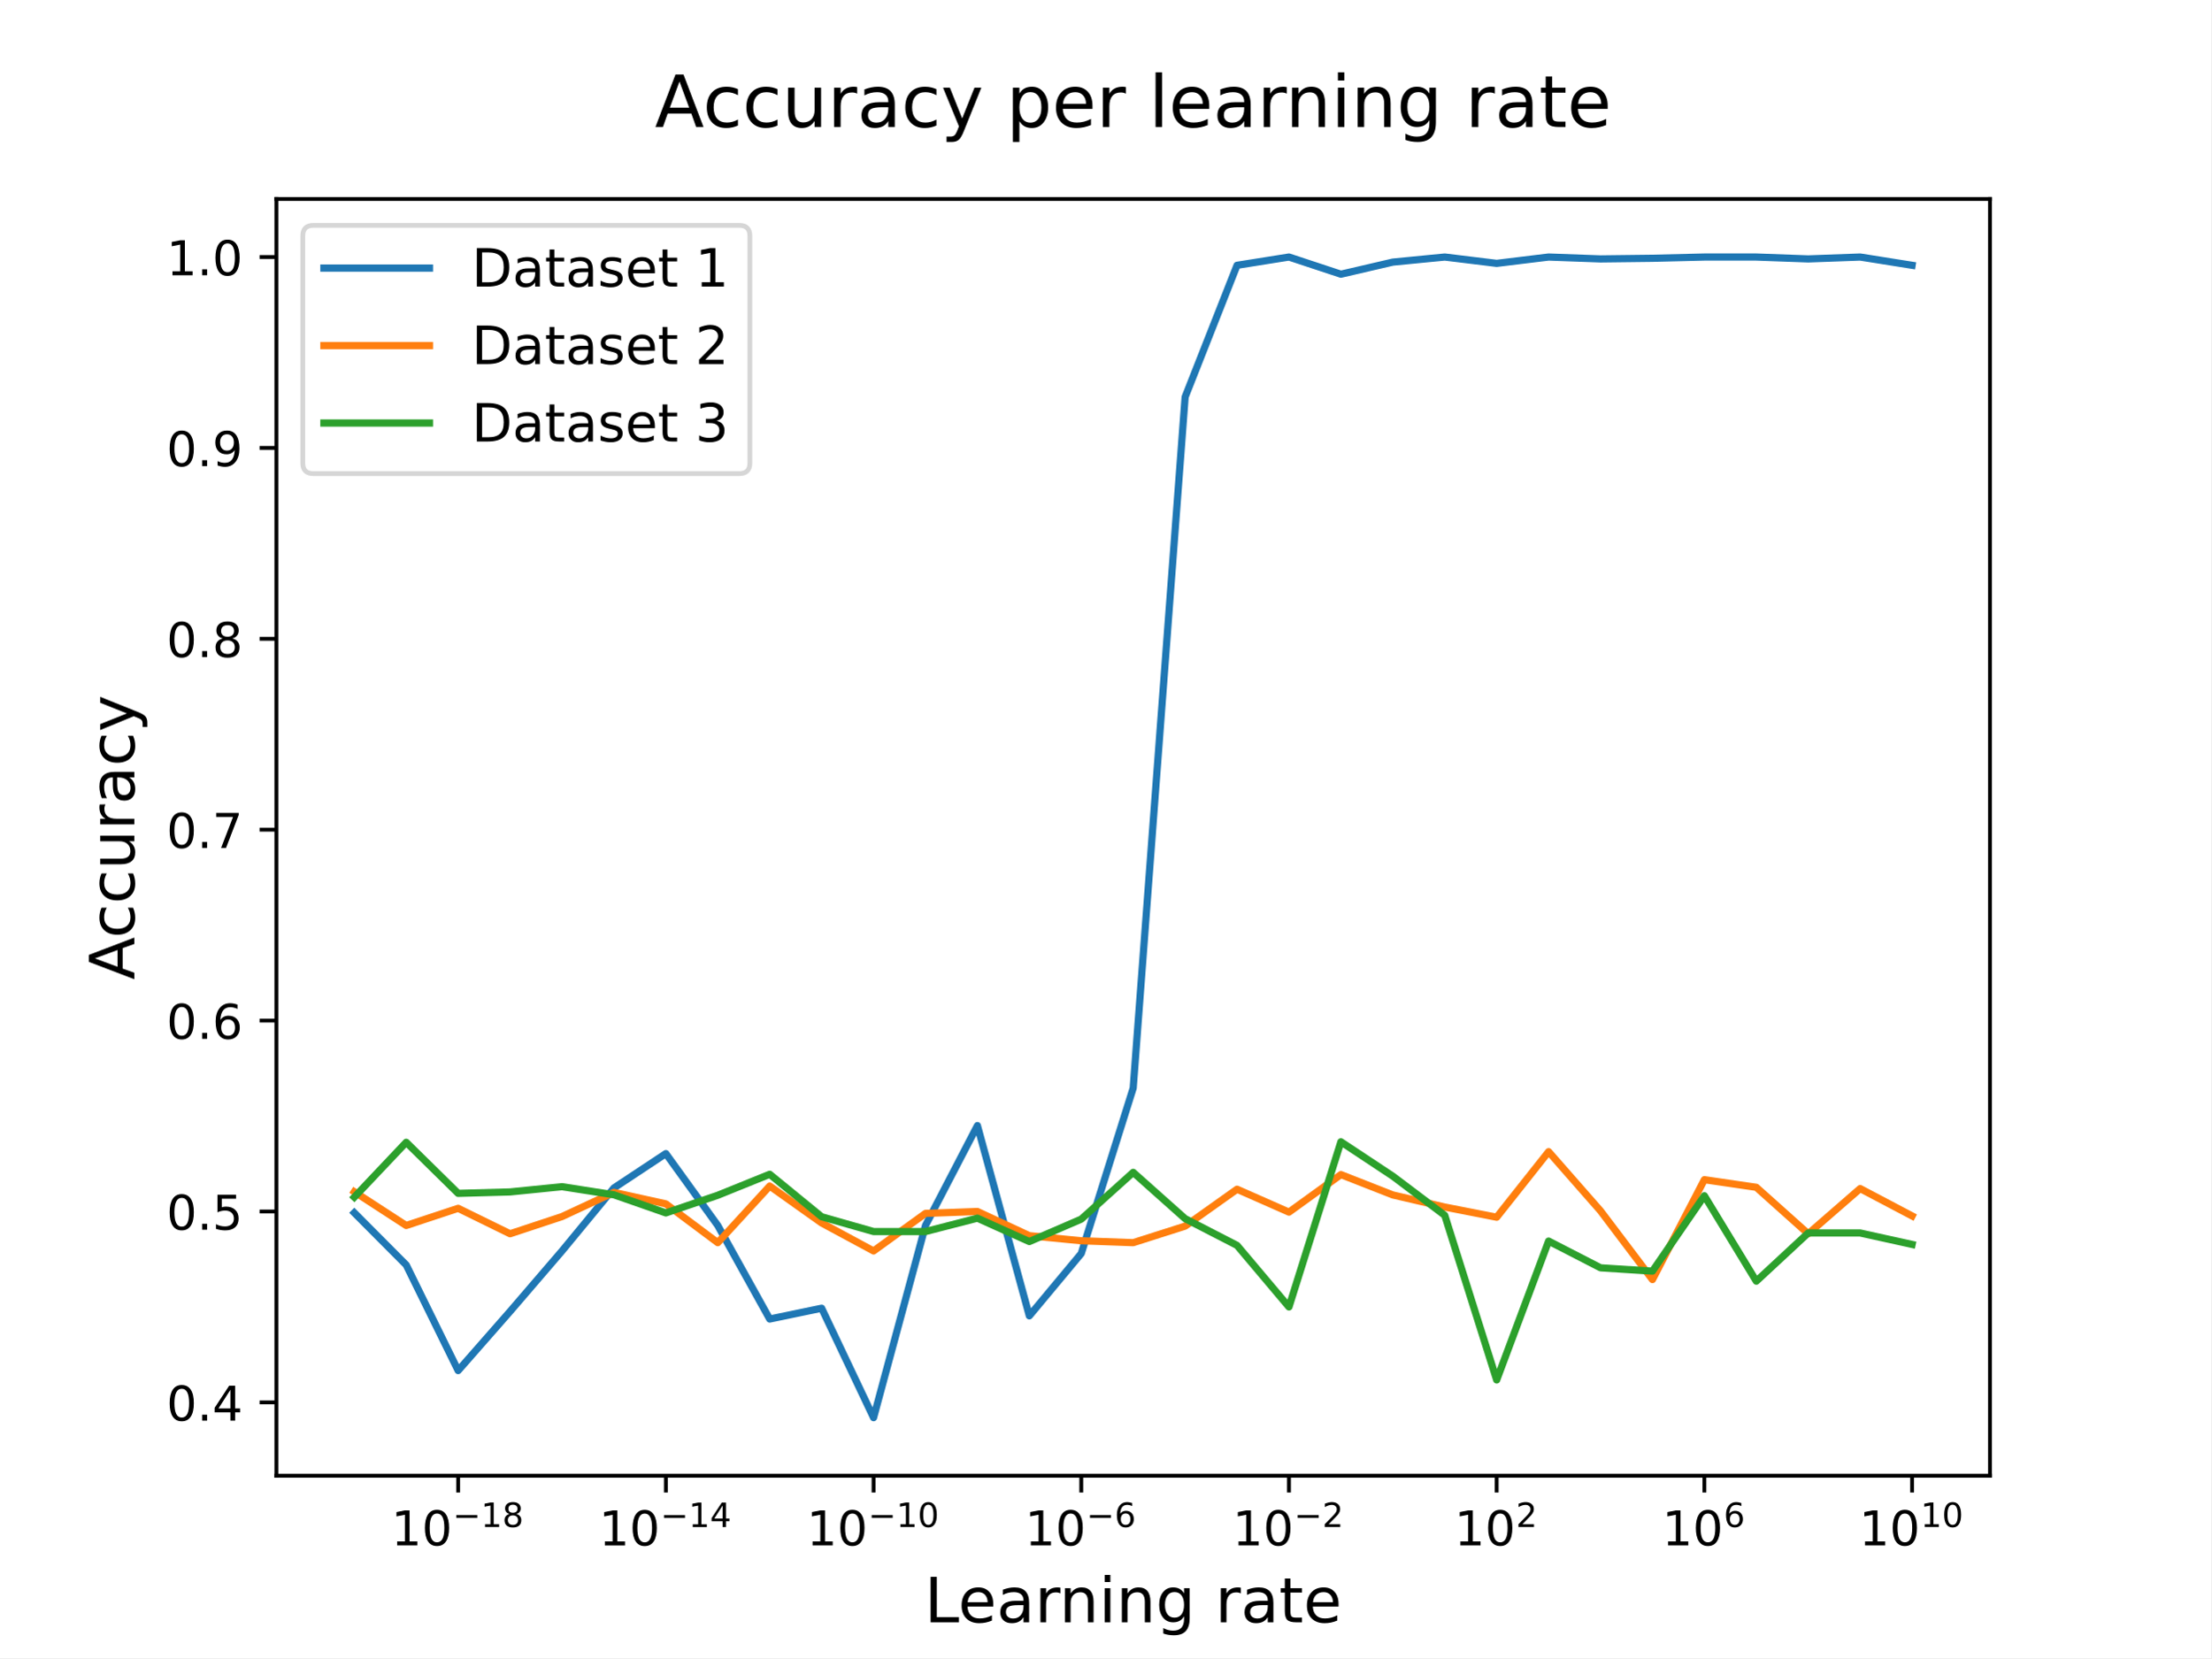
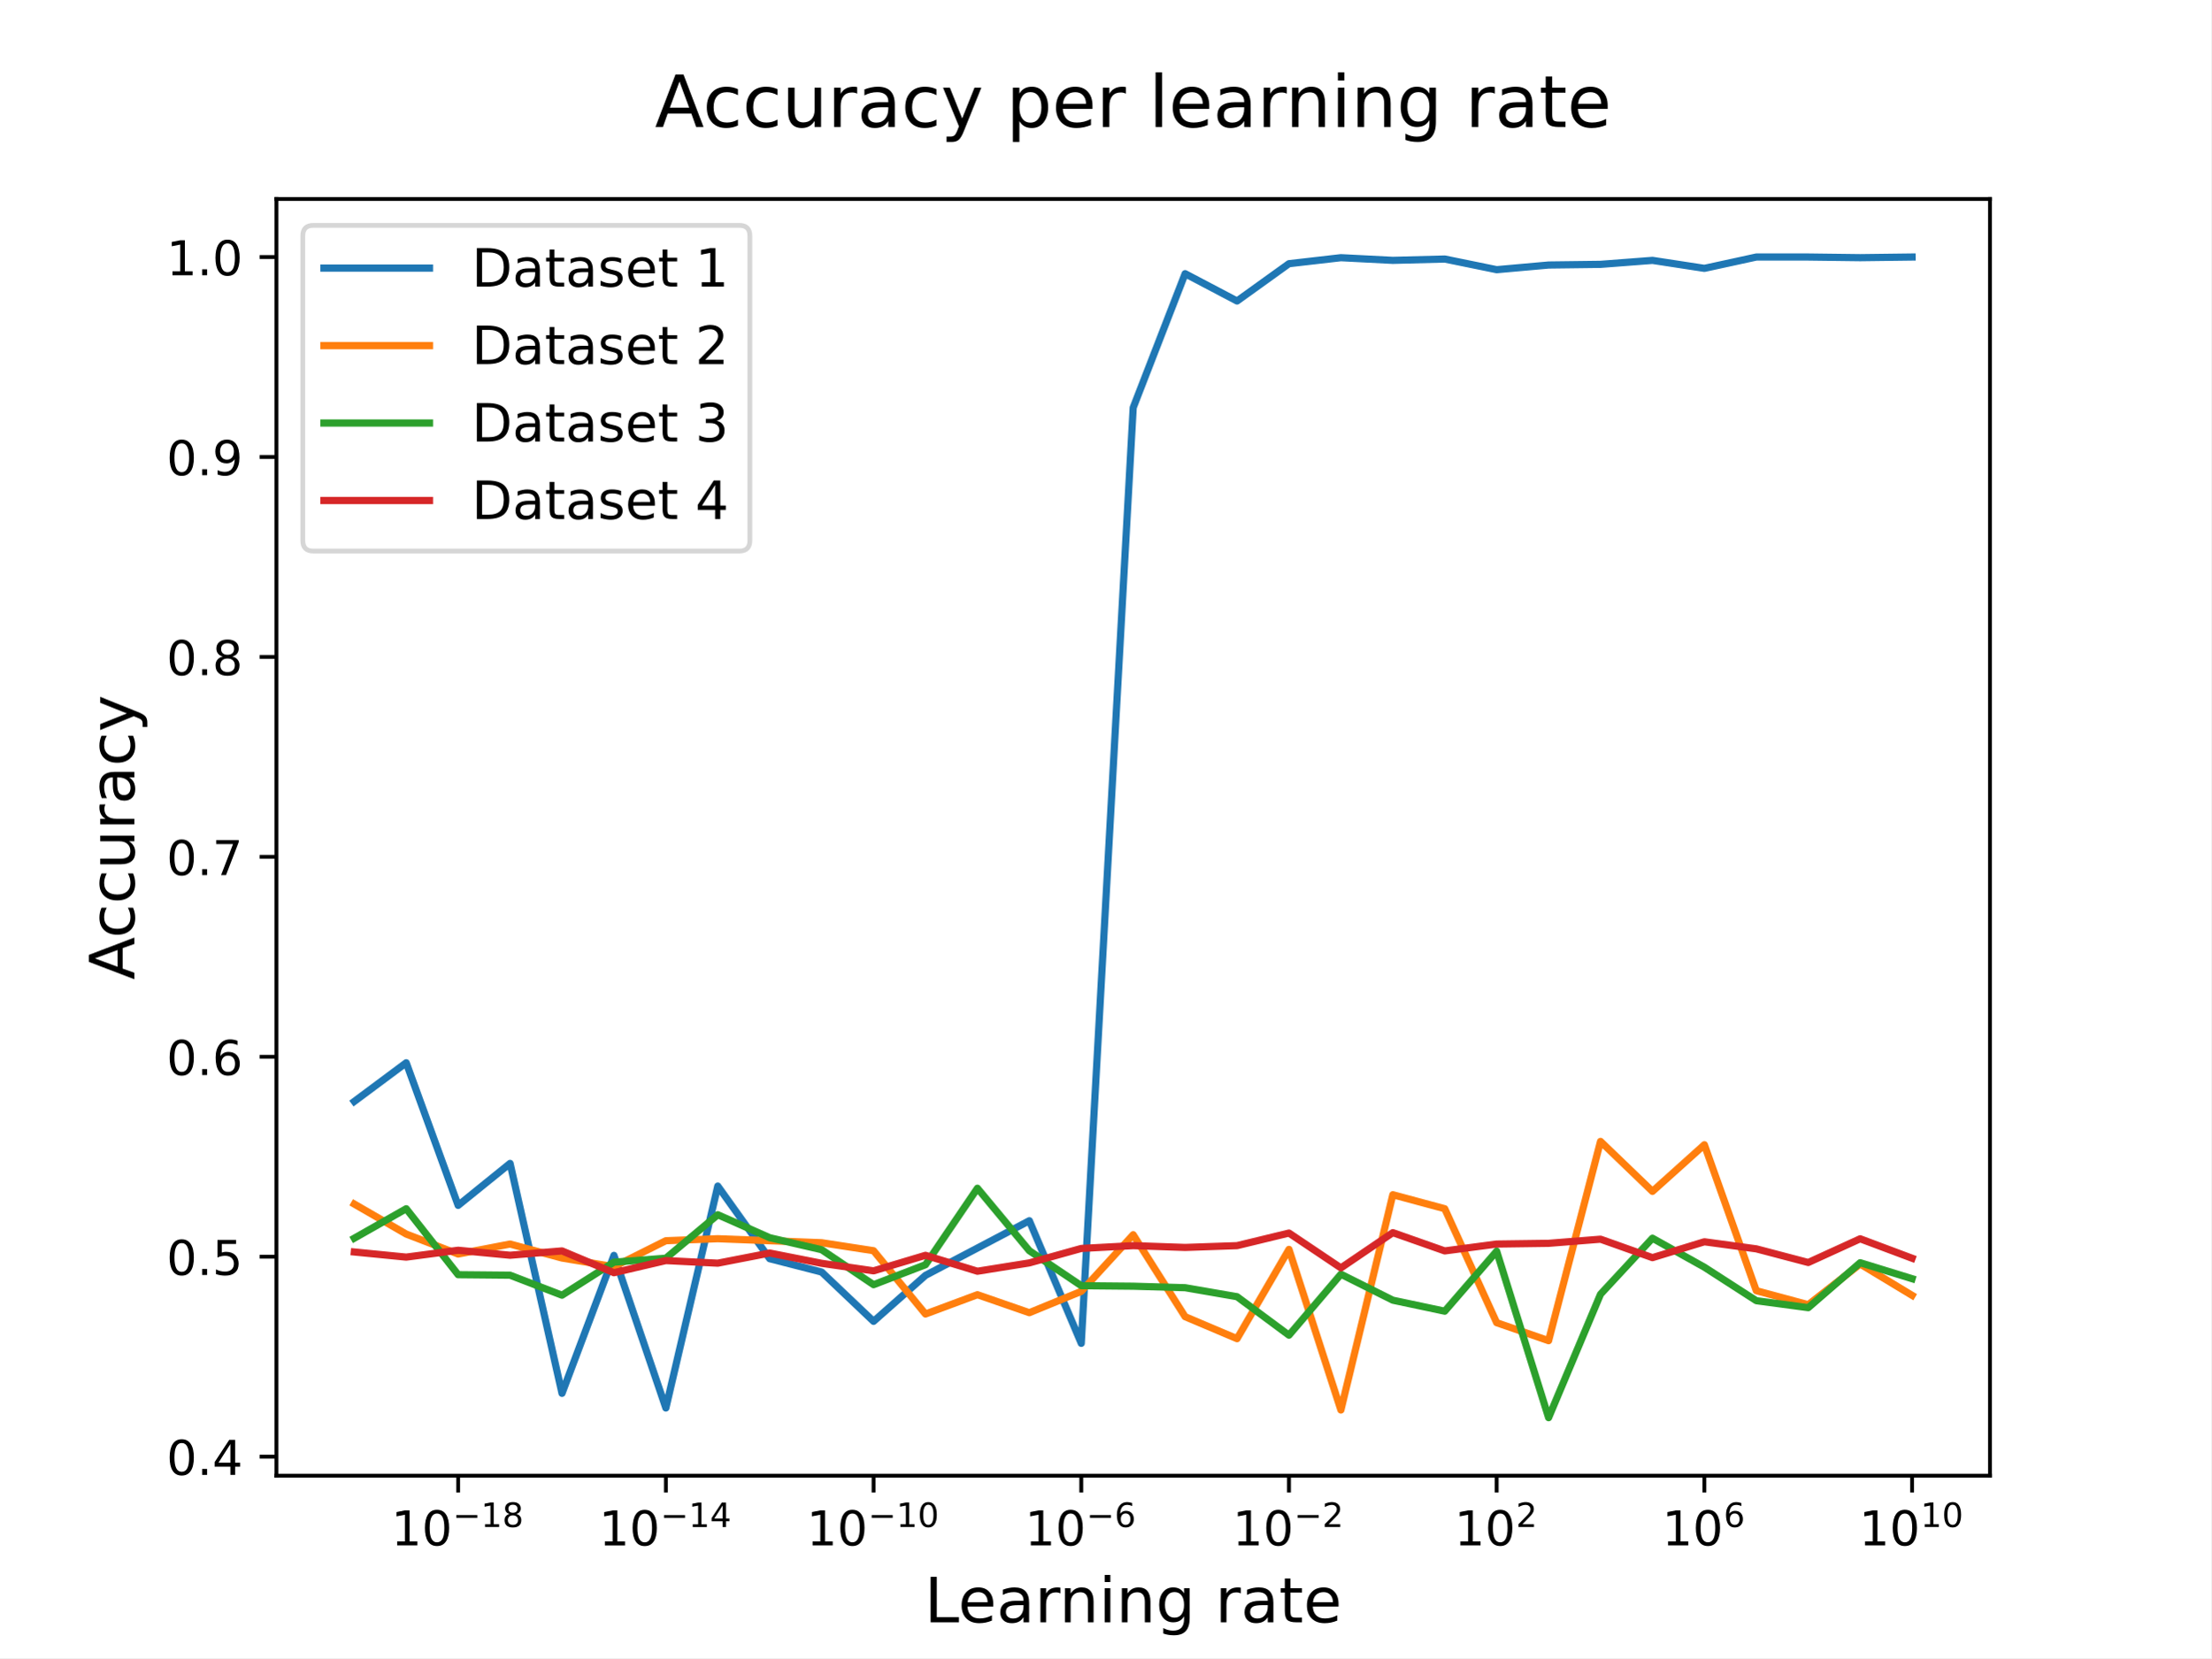
<svg xmlns="http://www.w3.org/2000/svg" xmlns:xlink="http://www.w3.org/1999/xlink" width="460.8pt" height="345.6pt" viewBox="0 0 460.8 345.6" version="1.1">
  <defs>
    <style type="text/css">*{stroke-linejoin: round; stroke-linecap: butt}</style>
  </defs>
  <g id="figure_1">
    <g id="patch_1">
      <path d="M 0 345.6  L 460.8 345.6  L 460.8 0  L 0 0  z " style="fill: #ffffff" />
    </g>
    <g id="axes_1">
      <g id="patch_2">
        <path d="M 57.6 307.584  L 414.72 307.584  L 414.72 41.472  L 57.6 41.472  z " style="fill: #ffffff" />
      </g>
      <g id="matplotlib.axis_1">
        <g id="xtick_1">
          <g id="line2d_1">
            <defs>
-               <path id="m86b148b4ee" d="M 0 0  L 0 3.5  " style="stroke: #000000; stroke-width: 0.8" />
-             </defs>
-             <g>
-               <use xlink:href="#m86b148b4ee" x="95.476" y="307.584" style="stroke: #000000; stroke-width: 0.8" />
+               <path id="m5e584b3be3" d="M 0 0  L 0 3.5  " style="stroke: #000000; stroke-width: 0.8" />
+             </defs>
+             <g>
+               <use xlink:href="#m5e584b3be3" x="95.476" y="307.584" style="stroke: #000000; stroke-width: 0.8" />
            </g>
          </g>
          <g id="text_1">
            <g transform="translate(81.52636 322.1824)scale(0.1 -0.1)">
              <defs>
                <path id="DejaVuSans-31" d="M 794 531  L 1825 531  L 1825 4091  L 703 3866  L 703 4441  L 1819 4666  L 2450 4666  L 2450 531  L 3481 531  L 3481 0  L 794 0  L 794 531  z " transform="scale(0.015625)" />
                <path id="DejaVuSans-30" d="M 2034 4250  Q 1547 4250 1301 3770  Q 1056 3291 1056 2328  Q 1056 1369 1301 889  Q 1547 409 2034 409  Q 2525 409 2770 889  Q 3016 1369 3016 2328  Q 3016 3291 2770 3770  Q 2525 4250 2034 4250  z M 2034 4750  Q 2819 4750 3233 4129  Q 3647 3509 3647 2328  Q 3647 1150 3233 529  Q 2819 -91 2034 -91  Q 1250 -91 836 529  Q 422 1150 422 2328  Q 422 3509 836 4129  Q 1250 4750 2034 4750  z " transform="scale(0.015625)" />
                <path id="DejaVuSans-2212" d="M 678 2272  L 4684 2272  L 4684 1741  L 678 1741  L 678 2272  z " transform="scale(0.015625)" />
                <path id="DejaVuSans-38" d="M 2034 2216  Q 1584 2216 1326 1975  Q 1069 1734 1069 1313  Q 1069 891 1326 650  Q 1584 409 2034 409  Q 2484 409 2743 651  Q 3003 894 3003 1313  Q 3003 1734 2745 1975  Q 2488 2216 2034 2216  z M 1403 2484  Q 997 2584 770 2862  Q 544 3141 544 3541  Q 544 4100 942 4425  Q 1341 4750 2034 4750  Q 2731 4750 3128 4425  Q 3525 4100 3525 3541  Q 3525 3141 3298 2862  Q 3072 2584 2669 2484  Q 3125 2378 3379 2068  Q 3634 1759 3634 1313  Q 3634 634 3220 271  Q 2806 -91 2034 -91  Q 1263 -91 848 271  Q 434 634 434 1313  Q 434 1759 690 2068  Q 947 2378 1403 2484  z M 1172 3481  Q 1172 3119 1398 2916  Q 1625 2713 2034 2713  Q 2441 2713 2670 2916  Q 2900 3119 2900 3481  Q 2900 3844 2670 4047  Q 2441 4250 2034 4250  Q 1625 4250 1398 4047  Q 1172 3844 1172 3481  z " transform="scale(0.015625)" />
              </defs>
              <use xlink:href="#DejaVuSans-31" transform="translate(0 0.765625)" />
              <use xlink:href="#DejaVuSans-30" transform="translate(63.62305 0.765625)" />
              <use xlink:href="#DejaVuSans-2212" transform="translate(128.2031 39.04688)scale(0.7)" />
              <use xlink:href="#DejaVuSans-31" transform="translate(186.8555 39.04688)scale(0.7)" />
              <use xlink:href="#DejaVuSans-38" transform="translate(231.3916 39.04688)scale(0.7)" />
            </g>
          </g>
        </g>
        <g id="xtick_2">
          <g id="line2d_2">
            <g>
-               <use xlink:href="#m86b148b4ee" x="138.764" y="307.584" style="stroke: #000000; stroke-width: 0.8" />
+               <use xlink:href="#m5e584b3be3" x="138.764" y="307.584" style="stroke: #000000; stroke-width: 0.8" />
            </g>
          </g>
          <g id="text_2">
            <g transform="translate(124.8136 322.1824)scale(0.1 -0.1)">
              <defs>
                <path id="DejaVuSans-34" d="M 2419 4116  L 825 1625  L 2419 1625  L 2419 4116  z M 2253 4666  L 3047 4666  L 3047 1625  L 3713 1625  L 3713 1100  L 3047 1100  L 3047 0  L 2419 0  L 2419 1100  L 313 1100  L 313 1709  L 2253 4666  z " transform="scale(0.015625)" />
              </defs>
              <use xlink:href="#DejaVuSans-31" transform="translate(0 0.684375)" />
              <use xlink:href="#DejaVuSans-30" transform="translate(63.62305 0.684375)" />
              <use xlink:href="#DejaVuSans-2212" transform="translate(128.2031 38.96563)scale(0.7)" />
              <use xlink:href="#DejaVuSans-31" transform="translate(186.8555 38.96563)scale(0.7)" />
              <use xlink:href="#DejaVuSans-34" transform="translate(231.3916 38.96563)scale(0.7)" />
            </g>
          </g>
        </g>
        <g id="xtick_3">
          <g id="line2d_3">
            <g>
-               <use xlink:href="#m86b148b4ee" x="182.051" y="307.584" style="stroke: #000000; stroke-width: 0.8" />
+               <use xlink:href="#m5e584b3be3" x="182.051" y="307.584" style="stroke: #000000; stroke-width: 0.8" />
            </g>
          </g>
          <g id="text_3">
            <g transform="translate(168.1009 322.1824)scale(0.1 -0.1)">
              <use xlink:href="#DejaVuSans-31" transform="translate(0 0.765625)" />
              <use xlink:href="#DejaVuSans-30" transform="translate(63.62305 0.765625)" />
              <use xlink:href="#DejaVuSans-2212" transform="translate(128.2031 39.04688)scale(0.7)" />
              <use xlink:href="#DejaVuSans-31" transform="translate(186.8555 39.04688)scale(0.7)" />
              <use xlink:href="#DejaVuSans-30" transform="translate(231.3916 39.04688)scale(0.7)" />
            </g>
          </g>
        </g>
        <g id="xtick_4">
          <g id="line2d_4">
            <g>
-               <use xlink:href="#m86b148b4ee" x="225.338" y="307.584" style="stroke: #000000; stroke-width: 0.8" />
+               <use xlink:href="#m5e584b3be3" x="225.338" y="307.584" style="stroke: #000000; stroke-width: 0.8" />
            </g>
          </g>
          <g id="text_4">
            <g transform="translate(213.5882 322.1824)scale(0.1 -0.1)">
              <defs>
                <path id="DejaVuSans-36" d="M 2113 2584  Q 1688 2584 1439 2293  Q 1191 2003 1191 1497  Q 1191 994 1439 701  Q 1688 409 2113 409  Q 2538 409 2786 701  Q 3034 994 3034 1497  Q 3034 2003 2786 2293  Q 2538 2584 2113 2584  z M 3366 4563  L 3366 3988  Q 3128 4100 2886 4159  Q 2644 4219 2406 4219  Q 1781 4219 1451 3797  Q 1122 3375 1075 2522  Q 1259 2794 1537 2939  Q 1816 3084 2150 3084  Q 2853 3084 3261 2657  Q 3669 2231 3669 1497  Q 3669 778 3244 343  Q 2819 -91 2113 -91  Q 1303 -91 875 529  Q 447 1150 447 2328  Q 447 3434 972 4092  Q 1497 4750 2381 4750  Q 2619 4750 2861 4703  Q 3103 4656 3366 4563  z " transform="scale(0.015625)" />
              </defs>
              <use xlink:href="#DejaVuSans-31" transform="translate(0 0.765625)" />
              <use xlink:href="#DejaVuSans-30" transform="translate(63.62305 0.765625)" />
              <use xlink:href="#DejaVuSans-2212" transform="translate(128.2031 39.04688)scale(0.7)" />
              <use xlink:href="#DejaVuSans-36" transform="translate(186.8555 39.04688)scale(0.7)" />
            </g>
          </g>
        </g>
        <g id="xtick_5">
          <g id="line2d_5">
            <g>
-               <use xlink:href="#m86b148b4ee" x="268.625" y="307.584" style="stroke: #000000; stroke-width: 0.8" />
+               <use xlink:href="#m5e584b3be3" x="268.625" y="307.584" style="stroke: #000000; stroke-width: 0.8" />
            </g>
          </g>
          <g id="text_5">
            <g transform="translate(256.8755 322.1824)scale(0.1 -0.1)">
              <defs>
                <path id="DejaVuSans-32" d="M 1228 531  L 3431 531  L 3431 0  L 469 0  L 469 531  Q 828 903 1448 1529  Q 2069 2156 2228 2338  Q 2531 2678 2651 2914  Q 2772 3150 2772 3378  Q 2772 3750 2511 3984  Q 2250 4219 1831 4219  Q 1534 4219 1204 4116  Q 875 4013 500 3803  L 500 4441  Q 881 4594 1212 4672  Q 1544 4750 1819 4750  Q 2544 4750 2975 4387  Q 3406 4025 3406 3419  Q 3406 3131 3298 2873  Q 3191 2616 2906 2266  Q 2828 2175 2409 1742  Q 1991 1309 1228 531  z " transform="scale(0.015625)" />
              </defs>
              <use xlink:href="#DejaVuSans-31" transform="translate(0 0.765625)" />
              <use xlink:href="#DejaVuSans-30" transform="translate(63.62305 0.765625)" />
              <use xlink:href="#DejaVuSans-2212" transform="translate(128.2031 39.04688)scale(0.7)" />
              <use xlink:href="#DejaVuSans-32" transform="translate(186.8555 39.04688)scale(0.7)" />
            </g>
          </g>
        </g>
        <g id="xtick_6">
          <g id="line2d_6">
            <g>
-               <use xlink:href="#m86b148b4ee" x="311.913" y="307.584" style="stroke: #000000; stroke-width: 0.8" />
+               <use xlink:href="#m5e584b3be3" x="311.913" y="307.584" style="stroke: #000000; stroke-width: 0.8" />
            </g>
          </g>
          <g id="text_6">
            <g transform="translate(303.1127 322.1824)scale(0.1 -0.1)">
              <use xlink:href="#DejaVuSans-31" transform="translate(0 0.765625)" />
              <use xlink:href="#DejaVuSans-30" transform="translate(63.62305 0.765625)" />
              <use xlink:href="#DejaVuSans-32" transform="translate(128.2031 39.04688)scale(0.7)" />
            </g>
          </g>
        </g>
        <g id="xtick_7">
          <g id="line2d_7">
            <g>
-               <use xlink:href="#m86b148b4ee" x="355.2" y="307.584" style="stroke: #000000; stroke-width: 0.8" />
+               <use xlink:href="#m5e584b3be3" x="355.2" y="307.584" style="stroke: #000000; stroke-width: 0.8" />
            </g>
          </g>
          <g id="text_7">
            <g transform="translate(346.4 322.1824)scale(0.1 -0.1)">
              <use xlink:href="#DejaVuSans-31" transform="translate(0 0.765625)" />
              <use xlink:href="#DejaVuSans-30" transform="translate(63.62305 0.765625)" />
              <use xlink:href="#DejaVuSans-36" transform="translate(128.2031 39.04688)scale(0.7)" />
            </g>
          </g>
        </g>
        <g id="xtick_8">
          <g id="line2d_8">
            <g>
-               <use xlink:href="#m86b148b4ee" x="398.487" y="307.584" style="stroke: #000000; stroke-width: 0.8" />
+               <use xlink:href="#m5e584b3be3" x="398.487" y="307.584" style="stroke: #000000; stroke-width: 0.8" />
            </g>
          </g>
          <g id="text_8">
            <g transform="translate(387.4373 322.1824)scale(0.1 -0.1)">
              <use xlink:href="#DejaVuSans-31" transform="translate(0 0.765625)" />
              <use xlink:href="#DejaVuSans-30" transform="translate(63.62305 0.765625)" />
              <use xlink:href="#DejaVuSans-31" transform="translate(128.2031 39.04688)scale(0.7)" />
              <use xlink:href="#DejaVuSans-30" transform="translate(172.7393 39.04688)scale(0.7)" />
            </g>
          </g>
        </g>
        <g id="text_9">
          <g transform="translate(192.6709 338.1401)scale(0.13 -0.13)">
            <defs>
              <path id="DejaVuSans-4c" d="M 628 4666  L 1259 4666  L 1259 531  L 3531 531  L 3531 0  L 628 0  L 628 4666  z " transform="scale(0.015625)" />
              <path id="DejaVuSans-65" d="M 3597 1894  L 3597 1613  L 953 1613  Q 991 1019 1311 708  Q 1631 397 2203 397  Q 2534 397 2845 478  Q 3156 559 3463 722  L 3463 178  Q 3153 47 2828 -22  Q 2503 -91 2169 -91  Q 1331 -91 842 396  Q 353 884 353 1716  Q 353 2575 817 3079  Q 1281 3584 2069 3584  Q 2775 3584 3186 3129  Q 3597 2675 3597 1894  z M 3022 2063  Q 3016 2534 2758 2815  Q 2500 3097 2075 3097  Q 1594 3097 1305 2825  Q 1016 2553 972 2059  L 3022 2063  z " transform="scale(0.015625)" />
              <path id="DejaVuSans-61" d="M 2194 1759  Q 1497 1759 1228 1600  Q 959 1441 959 1056  Q 959 750 1161 570  Q 1363 391 1709 391  Q 2188 391 2477 730  Q 2766 1069 2766 1631  L 2766 1759  L 2194 1759  z M 3341 1997  L 3341 0  L 2766 0  L 2766 531  Q 2569 213 2275 61  Q 1981 -91 1556 -91  Q 1019 -91 701 211  Q 384 513 384 1019  Q 384 1609 779 1909  Q 1175 2209 1959 2209  L 2766 2209  L 2766 2266  Q 2766 2663 2505 2880  Q 2244 3097 1772 3097  Q 1472 3097 1187 3025  Q 903 2953 641 2809  L 641 3341  Q 956 3463 1253 3523  Q 1550 3584 1831 3584  Q 2591 3584 2966 3190  Q 3341 2797 3341 1997  z " transform="scale(0.015625)" />
              <path id="DejaVuSans-72" d="M 2631 2963  Q 2534 3019 2420 3045  Q 2306 3072 2169 3072  Q 1681 3072 1420 2755  Q 1159 2438 1159 1844  L 1159 0  L 581 0  L 581 3500  L 1159 3500  L 1159 2956  Q 1341 3275 1631 3429  Q 1922 3584 2338 3584  Q 2397 3584 2469 3576  Q 2541 3569 2628 3553  L 2631 2963  z " transform="scale(0.015625)" />
              <path id="DejaVuSans-6e" d="M 3513 2113  L 3513 0  L 2938 0  L 2938 2094  Q 2938 2591 2744 2837  Q 2550 3084 2163 3084  Q 1697 3084 1428 2787  Q 1159 2491 1159 1978  L 1159 0  L 581 0  L 581 3500  L 1159 3500  L 1159 2956  Q 1366 3272 1645 3428  Q 1925 3584 2291 3584  Q 2894 3584 3203 3211  Q 3513 2838 3513 2113  z " transform="scale(0.015625)" />
              <path id="DejaVuSans-69" d="M 603 3500  L 1178 3500  L 1178 0  L 603 0  L 603 3500  z M 603 4863  L 1178 4863  L 1178 4134  L 603 4134  L 603 4863  z " transform="scale(0.015625)" />
              <path id="DejaVuSans-67" d="M 2906 1791  Q 2906 2416 2648 2759  Q 2391 3103 1925 3103  Q 1463 3103 1205 2759  Q 947 2416 947 1791  Q 947 1169 1205 825  Q 1463 481 1925 481  Q 2391 481 2648 825  Q 2906 1169 2906 1791  z M 3481 434  Q 3481 -459 3084 -895  Q 2688 -1331 1869 -1331  Q 1566 -1331 1297 -1286  Q 1028 -1241 775 -1147  L 775 -588  Q 1028 -725 1275 -790  Q 1522 -856 1778 -856  Q 2344 -856 2625 -561  Q 2906 -266 2906 331  L 2906 616  Q 2728 306 2450 153  Q 2172 0 1784 0  Q 1141 0 747 490  Q 353 981 353 1791  Q 353 2603 747 3093  Q 1141 3584 1784 3584  Q 2172 3584 2450 3431  Q 2728 3278 2906 2969  L 2906 3500  L 3481 3500  L 3481 434  z " transform="scale(0.015625)" />
              <path id="DejaVuSans-20" transform="scale(0.015625)" />
              <path id="DejaVuSans-74" d="M 1172 4494  L 1172 3500  L 2356 3500  L 2356 3053  L 1172 3053  L 1172 1153  Q 1172 725 1289 603  Q 1406 481 1766 481  L 2356 481  L 2356 0  L 1766 0  Q 1100 0 847 248  Q 594 497 594 1153  L 594 3053  L 172 3053  L 172 3500  L 594 3500  L 594 4494  L 1172 4494  z " transform="scale(0.015625)" />
            </defs>
            <use xlink:href="#DejaVuSans-4c" />
            <use xlink:href="#DejaVuSans-65" x="53.963" />
            <use xlink:href="#DejaVuSans-61" x="115.486" />
            <use xlink:href="#DejaVuSans-72" x="176.766" />
            <use xlink:href="#DejaVuSans-6e" x="216.129" />
            <use xlink:href="#DejaVuSans-69" x="279.508" />
            <use xlink:href="#DejaVuSans-6e" x="307.291" />
            <use xlink:href="#DejaVuSans-67" x="370.67" />
            <use xlink:href="#DejaVuSans-20" x="434.146" />
            <use xlink:href="#DejaVuSans-72" x="465.934" />
            <use xlink:href="#DejaVuSans-61" x="507.047" />
            <use xlink:href="#DejaVuSans-74" x="568.326" />
            <use xlink:href="#DejaVuSans-65" x="607.535" />
          </g>
        </g>
      </g>
      <g id="matplotlib.axis_2">
        <g id="ytick_1">
          <g id="line2d_9">
            <defs>
-               <path id="m5057b37d71" d="M 0 0  L -3.5 0  " style="stroke: #000000; stroke-width: 0.8" />
-             </defs>
-             <g>
-               <use xlink:href="#m5057b37d71" x="57.6" y="292.305" style="stroke: #000000; stroke-width: 0.8" />
+               <path id="m22eaac4cb8" d="M 0 0  L -3.5 0  " style="stroke: #000000; stroke-width: 0.8" />
+             </defs>
+             <g>
+               <use xlink:href="#m22eaac4cb8" x="57.6" y="303.615" style="stroke: #000000; stroke-width: 0.8" />
            </g>
          </g>
          <g id="text_10">
-             <g transform="translate(34.69687 296.1041)scale(0.1 -0.1)">
+             <g transform="translate(34.69687 307.4137)scale(0.1 -0.1)">
              <defs>
                <path id="DejaVuSans-2e" d="M 684 794  L 1344 794  L 1344 0  L 684 0  L 684 794  z " transform="scale(0.015625)" />
              </defs>
              <use xlink:href="#DejaVuSans-30" />
              <use xlink:href="#DejaVuSans-2e" x="63.623" />
              <use xlink:href="#DejaVuSans-34" x="95.41" />
            </g>
          </g>
        </g>
        <g id="ytick_2">
          <g id="line2d_10">
            <g>
-               <use xlink:href="#m5057b37d71" x="57.6" y="252.515" style="stroke: #000000; stroke-width: 0.8" />
+               <use xlink:href="#m22eaac4cb8" x="57.6" y="261.94" style="stroke: #000000; stroke-width: 0.8" />
            </g>
          </g>
          <g id="text_11">
-             <g transform="translate(34.69687 256.3146)scale(0.1 -0.1)">
+             <g transform="translate(34.69687 265.7393)scale(0.1 -0.1)">
              <defs>
                <path id="DejaVuSans-35" d="M 691 4666  L 3169 4666  L 3169 4134  L 1269 4134  L 1269 2991  Q 1406 3038 1543 3061  Q 1681 3084 1819 3084  Q 2600 3084 3056 2656  Q 3513 2228 3513 1497  Q 3513 744 3044 326  Q 2575 -91 1722 -91  Q 1428 -91 1123 -41  Q 819 9 494 109  L 494 744  Q 775 591 1075 516  Q 1375 441 1709 441  Q 2250 441 2565 725  Q 2881 1009 2881 1497  Q 2881 1984 2565 2268  Q 2250 2553 1709 2553  Q 1456 2553 1204 2497  Q 953 2441 691 2322  L 691 4666  z " transform="scale(0.015625)" />
              </defs>
              <use xlink:href="#DejaVuSans-30" />
              <use xlink:href="#DejaVuSans-2e" x="63.623" />
              <use xlink:href="#DejaVuSans-35" x="95.41" />
            </g>
          </g>
        </g>
        <g id="ytick_3">
          <g id="line2d_11">
            <g>
-               <use xlink:href="#m5057b37d71" x="57.6" y="212.726" style="stroke: #000000; stroke-width: 0.8" />
+               <use xlink:href="#m22eaac4cb8" x="57.6" y="220.266" style="stroke: #000000; stroke-width: 0.8" />
            </g>
          </g>
          <g id="text_12">
-             <g transform="translate(34.69687 216.5251)scale(0.1 -0.1)">
+             <g transform="translate(34.69687 224.0649)scale(0.1 -0.1)">
              <use xlink:href="#DejaVuSans-30" />
              <use xlink:href="#DejaVuSans-2e" x="63.623" />
              <use xlink:href="#DejaVuSans-36" x="95.41" />
            </g>
          </g>
        </g>
        <g id="ytick_4">
          <g id="line2d_12">
            <g>
-               <use xlink:href="#m5057b37d71" x="57.6" y="172.936" style="stroke: #000000; stroke-width: 0.8" />
+               <use xlink:href="#m22eaac4cb8" x="57.6" y="178.591" style="stroke: #000000; stroke-width: 0.8" />
            </g>
          </g>
          <g id="text_13">
-             <g transform="translate(34.69687 176.7356)scale(0.1 -0.1)">
+             <g transform="translate(34.69687 182.3905)scale(0.1 -0.1)">
              <defs>
                <path id="DejaVuSans-37" d="M 525 4666  L 3525 4666  L 3525 4397  L 1831 0  L 1172 0  L 2766 4134  L 525 4134  L 525 4666  z " transform="scale(0.015625)" />
              </defs>
              <use xlink:href="#DejaVuSans-30" />
              <use xlink:href="#DejaVuSans-2e" x="63.623" />
              <use xlink:href="#DejaVuSans-37" x="95.41" />
            </g>
          </g>
        </g>
        <g id="ytick_5">
          <g id="line2d_13">
            <g>
-               <use xlink:href="#m5057b37d71" x="57.6" y="133.147" style="stroke: #000000; stroke-width: 0.8" />
+               <use xlink:href="#m22eaac4cb8" x="57.6" y="136.917" style="stroke: #000000; stroke-width: 0.8" />
            </g>
          </g>
          <g id="text_14">
-             <g transform="translate(34.69687 136.9462)scale(0.1 -0.1)">
+             <g transform="translate(34.69687 140.7161)scale(0.1 -0.1)">
              <use xlink:href="#DejaVuSans-30" />
              <use xlink:href="#DejaVuSans-2e" x="63.623" />
              <use xlink:href="#DejaVuSans-38" x="95.41" />
            </g>
          </g>
        </g>
        <g id="ytick_6">
          <g id="line2d_14">
            <g>
-               <use xlink:href="#m5057b37d71" x="57.6" y="93.357" style="stroke: #000000; stroke-width: 0.8" />
+               <use xlink:href="#m22eaac4cb8" x="57.6" y="95.242" style="stroke: #000000; stroke-width: 0.8" />
            </g>
          </g>
          <g id="text_15">
-             <g transform="translate(34.69687 97.15669)scale(0.1 -0.1)">
+             <g transform="translate(34.69687 99.04164)scale(0.1 -0.1)">
              <defs>
                <path id="DejaVuSans-39" d="M 703 97  L 703 672  Q 941 559 1184 500  Q 1428 441 1663 441  Q 2288 441 2617 861  Q 2947 1281 2994 2138  Q 2813 1869 2534 1725  Q 2256 1581 1919 1581  Q 1219 1581 811 2004  Q 403 2428 403 3163  Q 403 3881 828 4315  Q 1253 4750 1959 4750  Q 2769 4750 3195 4129  Q 3622 3509 3622 2328  Q 3622 1225 3098 567  Q 2575 -91 1691 -91  Q 1453 -91 1209 -44  Q 966 3 703 97  z M 1959 2075  Q 2384 2075 2632 2365  Q 2881 2656 2881 3163  Q 2881 3666 2632 3958  Q 2384 4250 1959 4250  Q 1534 4250 1286 3958  Q 1038 3666 1038 3163  Q 1038 2656 1286 2365  Q 1534 2075 1959 2075  z " transform="scale(0.015625)" />
              </defs>
              <use xlink:href="#DejaVuSans-30" />
              <use xlink:href="#DejaVuSans-2e" x="63.623" />
              <use xlink:href="#DejaVuSans-39" x="95.41" />
            </g>
          </g>
        </g>
        <g id="ytick_7">
          <g id="line2d_15">
            <g>
-               <use xlink:href="#m5057b37d71" x="57.6" y="53.568" style="stroke: #000000; stroke-width: 0.8" />
+               <use xlink:href="#m22eaac4cb8" x="57.6" y="53.568" style="stroke: #000000; stroke-width: 0.8" />
            </g>
          </g>
          <g id="text_16">
            <g transform="translate(34.69687 57.36722)scale(0.1 -0.1)">
              <use xlink:href="#DejaVuSans-31" />
              <use xlink:href="#DejaVuSans-2e" x="63.623" />
              <use xlink:href="#DejaVuSans-30" x="95.41" />
            </g>
          </g>
        </g>
        <g id="text_17">
          <g transform="translate(27.99328 204.2046)rotate(-90)scale(0.13 -0.13)">
            <defs>
              <path id="DejaVuSans-41" d="M 2188 4044  L 1331 1722  L 3047 1722  L 2188 4044  z M 1831 4666  L 2547 4666  L 4325 0  L 3669 0  L 3244 1197  L 1141 1197  L 716 0  L 50 0  L 1831 4666  z " transform="scale(0.015625)" />
              <path id="DejaVuSans-63" d="M 3122 3366  L 3122 2828  Q 2878 2963 2633 3030  Q 2388 3097 2138 3097  Q 1578 3097 1268 2742  Q 959 2388 959 1747  Q 959 1106 1268 751  Q 1578 397 2138 397  Q 2388 397 2633 464  Q 2878 531 3122 666  L 3122 134  Q 2881 22 2623 -34  Q 2366 -91 2075 -91  Q 1284 -91 818 406  Q 353 903 353 1747  Q 353 2603 823 3093  Q 1294 3584 2113 3584  Q 2378 3584 2631 3529  Q 2884 3475 3122 3366  z " transform="scale(0.015625)" />
              <path id="DejaVuSans-75" d="M 544 1381  L 544 3500  L 1119 3500  L 1119 1403  Q 1119 906 1312 657  Q 1506 409 1894 409  Q 2359 409 2629 706  Q 2900 1003 2900 1516  L 2900 3500  L 3475 3500  L 3475 0  L 2900 0  L 2900 538  Q 2691 219 2414 64  Q 2138 -91 1772 -91  Q 1169 -91 856 284  Q 544 659 544 1381  z M 1991 3584  L 1991 3584  z " transform="scale(0.015625)" />
              <path id="DejaVuSans-79" d="M 2059 -325  Q 1816 -950 1584 -1140  Q 1353 -1331 966 -1331  L 506 -1331  L 506 -850  L 844 -850  Q 1081 -850 1212 -737  Q 1344 -625 1503 -206  L 1606 56  L 191 3500  L 800 3500  L 1894 763  L 2988 3500  L 3597 3500  L 2059 -325  z " transform="scale(0.015625)" />
            </defs>
            <use xlink:href="#DejaVuSans-41" />
            <use xlink:href="#DejaVuSans-63" x="66.658" />
            <use xlink:href="#DejaVuSans-63" x="121.639" />
            <use xlink:href="#DejaVuSans-75" x="176.619" />
            <use xlink:href="#DejaVuSans-72" x="239.998" />
            <use xlink:href="#DejaVuSans-61" x="281.111" />
            <use xlink:href="#DejaVuSans-63" x="342.391" />
            <use xlink:href="#DejaVuSans-79" x="397.371" />
          </g>
        </g>
      </g>
      <g id="line2d_16">
-         <path d="M 73.833 252.781  L 84.655 263.656  L 95.476 285.673  L 106.298 273.339  L 117.12 260.739  L 127.942 247.608  L 138.764 240.446  L 149.585 255.433  L 160.407 274.93  L 171.229 272.675  L 182.051 295.488  L 192.873 255.433  L 203.695 234.61  L 214.516 274.267  L 225.338 261.269  L 236.16 226.785  L 246.982 82.747  L 257.804 55.292  L 268.625 53.568  L 279.447 57.149  L 290.269 54.629  L 301.091 53.568  L 311.913 54.894  L 322.735 53.568  L 333.556 53.966  L 344.378 53.833  L 355.2 53.568  L 366.022 53.568  L 376.844 53.966  L 387.665 53.568  L 398.487 55.292  " clip-path="url(#p2170f00be8)" style="fill: none; stroke: #1f77b4; stroke-width: 1.5; stroke-linecap: square" />
+         <path d="M 73.833 229.573  L 84.655 221.516  L 95.476 251.244  L 106.298 242.492  L 117.12 290.418  L 127.942 261.662  L 138.764 293.474  L 149.585 247.215  L 160.407 262.357  L 171.229 265.135  L 182.051 275.415  L 192.873 265.83  L 203.695 260.134  L 214.516 254.439  L 225.338 279.999  L 236.16 84.963  L 246.982 57.041  L 257.804 62.736  L 268.625 54.957  L 279.447 53.707  L 290.269 54.263  L 301.091 53.985  L 311.913 56.207  L 322.735 55.235  L 333.556 55.096  L 344.378 54.263  L 355.2 55.93  L 366.022 53.568  L 376.844 53.568  L 387.665 53.707  L 398.487 53.568  " clip-path="url(#pe549107289)" style="fill: none; stroke: #1f77b4; stroke-width: 1.5; stroke-linecap: square" />
      </g>
      <g id="line2d_17">
-         <path d="M 73.833 248.404  L 84.655 255.433  L 95.476 251.852  L 106.298 257.157  L 117.12 253.576  L 127.942 248.536  L 138.764 250.924  L 149.585 259.014  L 160.407 247.21  L 171.229 254.903  L 182.051 260.739  L 192.873 252.913  L 203.695 252.515  L 214.516 257.555  L 225.338 258.616  L 236.16 259.014  L 246.982 255.566  L 257.804 247.873  L 268.625 252.648  L 279.447 244.823  L 290.269 249.067  L 301.091 251.587  L 311.913 253.709  L 322.735 240.048  L 333.556 252.383  L 344.378 266.707  L 355.2 245.884  L 366.022 247.475  L 376.844 257.157  L 387.665 247.741  L 398.487 253.444  " clip-path="url(#p2170f00be8)" style="fill: none; stroke: #ff7f0e; stroke-width: 1.5; stroke-linecap: square" />
+         <path d="M 73.833 250.966  L 84.655 257.217  L 95.476 261.384  L 106.298 259.301  L 117.12 262.218  L 127.942 264.024  L 138.764 258.606  L 149.585 258.189  L 160.407 258.606  L 171.229 259.023  L 182.051 260.69  L 192.873 273.887  L 203.695 269.858  L 214.516 273.609  L 225.338 269.164  L 236.16 257.356  L 246.982 274.442  L 257.804 279.027  L 268.625 260.412  L 279.447 293.89  L 290.269 249.021  L 301.091 251.938  L 311.913 275.693  L 322.735 279.443  L 333.556 237.908  L 344.378 248.326  L 355.2 238.602  L 366.022 269.025  L 376.844 271.942  L 387.665 263.468  L 398.487 269.997  " clip-path="url(#pe549107289)" style="fill: none; stroke: #ff7f0e; stroke-width: 1.5; stroke-linecap: square" />
      </g>
      <g id="line2d_18">
-         <path d="M 73.833 249.531  L 84.655 238.092  L 95.476 248.735  L 106.298 248.437  L 117.12 247.343  L 127.942 249.034  L 138.764 252.814  L 149.585 249.133  L 160.407 244.756  L 171.229 253.61  L 182.051 256.693  L 192.873 256.693  L 203.695 253.908  L 214.516 258.782  L 225.338 254.107  L 236.16 244.359  L 246.982 254.007  L 257.804 259.578  L 268.625 272.41  L 279.447 237.992  L 290.269 245.154  L 301.091 253.311  L 311.913 287.63  L 322.735 258.683  L 333.556 264.253  L 344.378 264.95  L 355.2 249.233  L 366.022 267.039  L 376.844 256.992  L 387.665 256.992  L 398.487 259.379  " clip-path="url(#p2170f00be8)" style="fill: none; stroke: #2ca02c; stroke-width: 1.5; stroke-linecap: square" />
+         <path d="M 73.833 258.085  L 84.655 251.938  L 95.476 265.691  L 106.298 265.795  L 117.12 269.962  L 127.942 263.086  L 138.764 262.253  L 149.585 253.188  L 160.407 257.981  L 171.229 260.481  L 182.051 267.775  L 192.873 263.607  L 203.695 247.667  L 214.516 260.69  L 225.338 267.983  L 236.16 268.087  L 246.982 268.4  L 257.804 270.275  L 268.625 278.297  L 279.447 265.587  L 290.269 271.004  L 301.091 273.296  L 311.913 260.794  L 322.735 295.488  L 333.556 269.754  L 344.378 258.085  L 355.2 264.128  L 366.022 271.108  L 376.844 272.567  L 387.665 263.19  L 398.487 266.524  " clip-path="url(#pe549107289)" style="fill: none; stroke: #2ca02c; stroke-width: 1.5; stroke-linecap: square" />
+       </g>
+       <g id="line2d_19">
+         <path d="M 73.833 260.954  L 84.655 262.023  L 95.476 260.593  L 106.298 261.634  L 117.12 260.732  L 127.942 265.274  L 138.764 262.746  L 149.585 263.288  L 160.407 261.176  L 171.229 263.315  L 182.051 264.885  L 192.873 261.648  L 203.695 264.968  L 214.516 263.232  L 225.338 260.218  L 236.16 259.634  L 246.982 260.009  L 257.804 259.634  L 268.625 257.009  L 279.447 264.274  L 290.269 256.925  L 301.091 260.732  L 311.913 259.301  L 322.735 259.148  L 333.556 258.287  L 344.378 262.135  L 355.2 258.828  L 366.022 260.301  L 376.844 263.149  L 387.665 258.203  L 398.487 262.26  " clip-path="url(#pe549107289)" style="fill: none; stroke: #d62728; stroke-width: 1.5; stroke-linecap: square" />
      </g>
      <g id="patch_3">
        <path d="M 57.6 307.584  L 57.6 41.472  " style="fill: none; stroke: #000000; stroke-width: 0.8; stroke-linejoin: miter; stroke-linecap: square" />
      </g>
      <g id="patch_4">
        <path d="M 414.72 307.584  L 414.72 41.472  " style="fill: none; stroke: #000000; stroke-width: 0.8; stroke-linejoin: miter; stroke-linecap: square" />
      </g>
      <g id="patch_5">
        <path d="M 57.6 307.584  L 414.72 307.584  " style="fill: none; stroke: #000000; stroke-width: 0.8; stroke-linejoin: miter; stroke-linecap: square" />
      </g>
      <g id="patch_6">
        <path d="M 57.6 41.472  L 414.72 41.472  " style="fill: none; stroke: #000000; stroke-width: 0.8; stroke-linejoin: miter; stroke-linecap: square" />
      </g>
      <g id="text_18">
        <g transform="translate(136.4756 26.472)scale(0.15 -0.15)">
          <defs>
            <path id="DejaVuSans-70" d="M 1159 525  L 1159 -1331  L 581 -1331  L 581 3500  L 1159 3500  L 1159 2969  Q 1341 3281 1617 3432  Q 1894 3584 2278 3584  Q 2916 3584 3314 3078  Q 3713 2572 3713 1747  Q 3713 922 3314 415  Q 2916 -91 2278 -91  Q 1894 -91 1617 61  Q 1341 213 1159 525  z M 3116 1747  Q 3116 2381 2855 2742  Q 2594 3103 2138 3103  Q 1681 3103 1420 2742  Q 1159 2381 1159 1747  Q 1159 1113 1420 752  Q 1681 391 2138 391  Q 2594 391 2855 752  Q 3116 1113 3116 1747  z " transform="scale(0.015625)" />
            <path id="DejaVuSans-6c" d="M 603 4863  L 1178 4863  L 1178 0  L 603 0  L 603 4863  z " transform="scale(0.015625)" />
          </defs>
          <use xlink:href="#DejaVuSans-41" />
          <use xlink:href="#DejaVuSans-63" x="66.658" />
          <use xlink:href="#DejaVuSans-63" x="121.639" />
          <use xlink:href="#DejaVuSans-75" x="176.619" />
          <use xlink:href="#DejaVuSans-72" x="239.998" />
          <use xlink:href="#DejaVuSans-61" x="281.111" />
          <use xlink:href="#DejaVuSans-63" x="342.391" />
          <use xlink:href="#DejaVuSans-79" x="397.371" />
          <use xlink:href="#DejaVuSans-20" x="456.551" />
          <use xlink:href="#DejaVuSans-70" x="488.338" />
          <use xlink:href="#DejaVuSans-65" x="551.814" />
          <use xlink:href="#DejaVuSans-72" x="613.338" />
          <use xlink:href="#DejaVuSans-20" x="654.451" />
          <use xlink:href="#DejaVuSans-6c" x="686.238" />
          <use xlink:href="#DejaVuSans-65" x="714.021" />
          <use xlink:href="#DejaVuSans-61" x="775.545" />
          <use xlink:href="#DejaVuSans-72" x="836.824" />
          <use xlink:href="#DejaVuSans-6e" x="876.188" />
          <use xlink:href="#DejaVuSans-69" x="939.566" />
          <use xlink:href="#DejaVuSans-6e" x="967.35" />
          <use xlink:href="#DejaVuSans-67" x="1030.729" />
          <use xlink:href="#DejaVuSans-20" x="1094.205" />
          <use xlink:href="#DejaVuSans-72" x="1125.992" />
          <use xlink:href="#DejaVuSans-61" x="1167.105" />
          <use xlink:href="#DejaVuSans-74" x="1228.385" />
          <use xlink:href="#DejaVuSans-65" x="1267.594" />
        </g>
      </g>
      <g id="legend_1">
        <g id="patch_7">
-           <path d="M 65.3 98.71  L 154.07 98.71  Q 156.27 98.71 156.27 96.51  L 156.27 49.172  Q 156.27 46.972 154.07 46.972  L 65.3 46.972  Q 63.1 46.972 63.1 49.172  L 63.1 96.51  Q 63.1 98.71 65.3 98.71  z " style="fill: #ffffff; opacity: 0.8; stroke: #cccccc; stroke-linejoin: miter" />
-         </g>
-         <g id="line2d_19">
+           <path d="M 65.3 114.856  L 154.07 114.856  Q 156.27 114.856 156.27 112.656  L 156.27 49.172  Q 156.27 46.972 154.07 46.972  L 65.3 46.972  Q 63.1 46.972 63.1 49.172  L 63.1 112.656  Q 63.1 114.856 65.3 114.856  z " style="fill: #ffffff; opacity: 0.8; stroke: #cccccc; stroke-linejoin: miter" />
+         </g>
+         <g id="line2d_20">
          <path d="M 67.5 55.88  L 78.5 55.88  L 89.5 55.88  " style="fill: none; stroke: #1f77b4; stroke-width: 1.5; stroke-linecap: square" />
        </g>
        <g id="text_19">
          <g transform="translate(98.3 59.73028)scale(0.11 -0.11)">
            <defs>
              <path id="DejaVuSans-44" d="M 1259 4147  L 1259 519  L 2022 519  Q 2988 519 3436 956  Q 3884 1394 3884 2338  Q 3884 3275 3436 3711  Q 2988 4147 2022 4147  L 1259 4147  z M 628 4666  L 1925 4666  Q 3281 4666 3915 4102  Q 4550 3538 4550 2338  Q 4550 1131 3912 565  Q 3275 0 1925 0  L 628 0  L 628 4666  z " transform="scale(0.015625)" />
              <path id="DejaVuSans-73" d="M 2834 3397  L 2834 2853  Q 2591 2978 2328 3040  Q 2066 3103 1784 3103  Q 1356 3103 1142 2972  Q 928 2841 928 2578  Q 928 2378 1081 2264  Q 1234 2150 1697 2047  L 1894 2003  Q 2506 1872 2764 1633  Q 3022 1394 3022 966  Q 3022 478 2636 193  Q 2250 -91 1575 -91  Q 1294 -91 989 -36  Q 684 19 347 128  L 347 722  Q 666 556 975 473  Q 1284 391 1588 391  Q 1994 391 2212 530  Q 2431 669 2431 922  Q 2431 1156 2273 1281  Q 2116 1406 1581 1522  L 1381 1569  Q 847 1681 609 1914  Q 372 2147 372 2553  Q 372 3047 722 3315  Q 1072 3584 1716 3584  Q 2034 3584 2315 3537  Q 2597 3491 2834 3397  z " transform="scale(0.015625)" />
            </defs>
            <use xlink:href="#DejaVuSans-44" />
            <use xlink:href="#DejaVuSans-61" x="77.002" />
            <use xlink:href="#DejaVuSans-74" x="138.281" />
            <use xlink:href="#DejaVuSans-61" x="177.49" />
            <use xlink:href="#DejaVuSans-73" x="238.77" />
            <use xlink:href="#DejaVuSans-65" x="290.869" />
            <use xlink:href="#DejaVuSans-74" x="352.393" />
            <use xlink:href="#DejaVuSans-20" x="391.602" />
            <use xlink:href="#DejaVuSans-31" x="423.389" />
          </g>
        </g>
-         <g id="line2d_20">
+         <g id="line2d_21">
          <path d="M 67.5 72.026  L 78.5 72.026  L 89.5 72.026  " style="fill: none; stroke: #ff7f0e; stroke-width: 1.5; stroke-linecap: square" />
        </g>
        <g id="text_20">
          <g transform="translate(98.3 75.87622)scale(0.11 -0.11)">
            <use xlink:href="#DejaVuSans-44" />
            <use xlink:href="#DejaVuSans-61" x="77.002" />
            <use xlink:href="#DejaVuSans-74" x="138.281" />
            <use xlink:href="#DejaVuSans-61" x="177.49" />
            <use xlink:href="#DejaVuSans-73" x="238.77" />
            <use xlink:href="#DejaVuSans-65" x="290.869" />
            <use xlink:href="#DejaVuSans-74" x="352.393" />
            <use xlink:href="#DejaVuSans-20" x="391.602" />
            <use xlink:href="#DejaVuSans-32" x="423.389" />
          </g>
        </g>
-         <g id="line2d_21">
+         <g id="line2d_22">
          <path d="M 67.5 88.172  L 78.5 88.172  L 89.5 88.172  " style="fill: none; stroke: #2ca02c; stroke-width: 1.5; stroke-linecap: square" />
        </g>
        <g id="text_21">
          <g transform="translate(98.3 92.02216)scale(0.11 -0.11)">
            <defs>
              <path id="DejaVuSans-33" d="M 2597 2516  Q 3050 2419 3304 2112  Q 3559 1806 3559 1356  Q 3559 666 3084 287  Q 2609 -91 1734 -91  Q 1441 -91 1130 -33  Q 819 25 488 141  L 488 750  Q 750 597 1062 519  Q 1375 441 1716 441  Q 2309 441 2620 675  Q 2931 909 2931 1356  Q 2931 1769 2642 2001  Q 2353 2234 1838 2234  L 1294 2234  L 1294 2753  L 1863 2753  Q 2328 2753 2575 2939  Q 2822 3125 2822 3475  Q 2822 3834 2567 4026  Q 2313 4219 1838 4219  Q 1578 4219 1281 4162  Q 984 4106 628 3988  L 628 4550  Q 988 4650 1302 4700  Q 1616 4750 1894 4750  Q 2613 4750 3031 4423  Q 3450 4097 3450 3541  Q 3450 3153 3228 2886  Q 3006 2619 2597 2516  z " transform="scale(0.015625)" />
            </defs>
            <use xlink:href="#DejaVuSans-44" />
            <use xlink:href="#DejaVuSans-61" x="77.002" />
            <use xlink:href="#DejaVuSans-74" x="138.281" />
            <use xlink:href="#DejaVuSans-61" x="177.49" />
            <use xlink:href="#DejaVuSans-73" x="238.77" />
            <use xlink:href="#DejaVuSans-65" x="290.869" />
            <use xlink:href="#DejaVuSans-74" x="352.393" />
            <use xlink:href="#DejaVuSans-20" x="391.602" />
            <use xlink:href="#DejaVuSans-33" x="423.389" />
          </g>
        </g>
+         <g id="line2d_23">
+           <path d="M 67.5 104.318  L 78.5 104.318  L 89.5 104.318  " style="fill: none; stroke: #d62728; stroke-width: 1.5; stroke-linecap: square" />
+         </g>
+         <g id="text_22">
+           <g transform="translate(98.3 108.1681)scale(0.11 -0.11)">
+             <use xlink:href="#DejaVuSans-44" />
+             <use xlink:href="#DejaVuSans-61" x="77.002" />
+             <use xlink:href="#DejaVuSans-74" x="138.281" />
+             <use xlink:href="#DejaVuSans-61" x="177.49" />
+             <use xlink:href="#DejaVuSans-73" x="238.77" />
+             <use xlink:href="#DejaVuSans-65" x="290.869" />
+             <use xlink:href="#DejaVuSans-74" x="352.393" />
+             <use xlink:href="#DejaVuSans-20" x="391.602" />
+             <use xlink:href="#DejaVuSans-34" x="423.389" />
+           </g>
+         </g>
      </g>
    </g>
  </g>
  <defs>
-     <clipPath id="p2170f00be8">
+     <clipPath id="pe549107289">
      <rect x="57.6" y="41.472" width="357.12" height="266.112" />
    </clipPath>
  </defs>
</svg>
